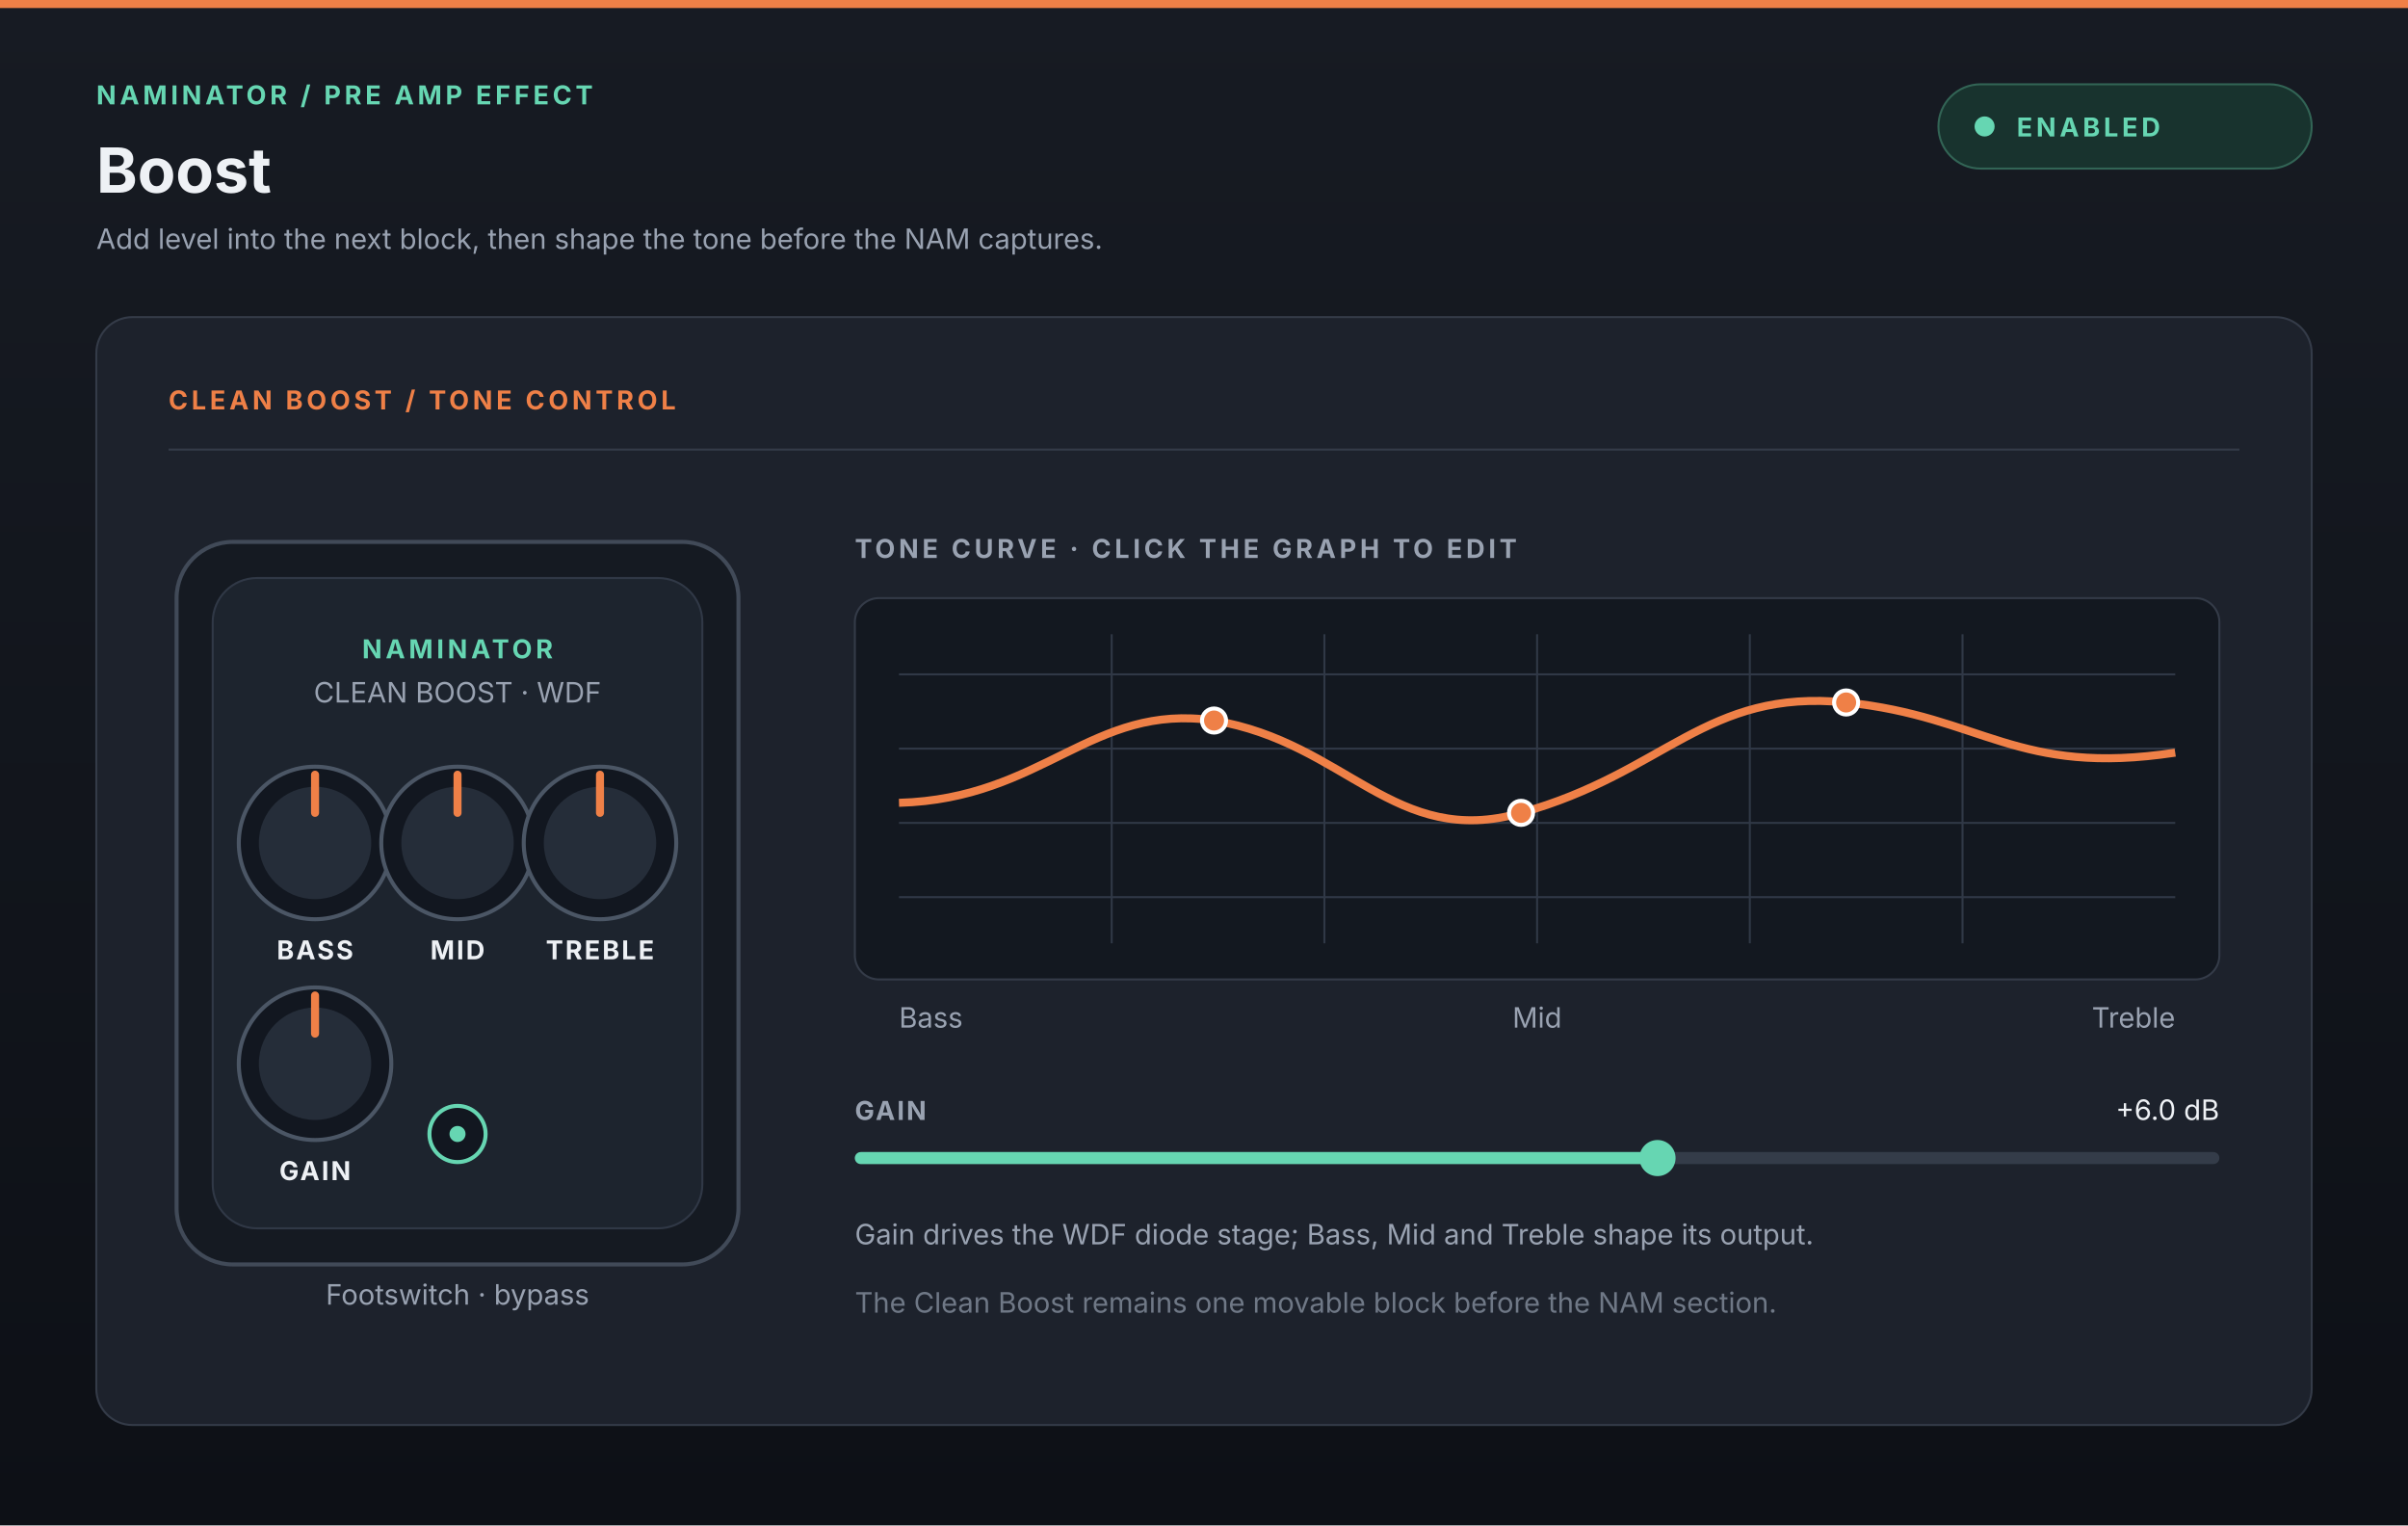
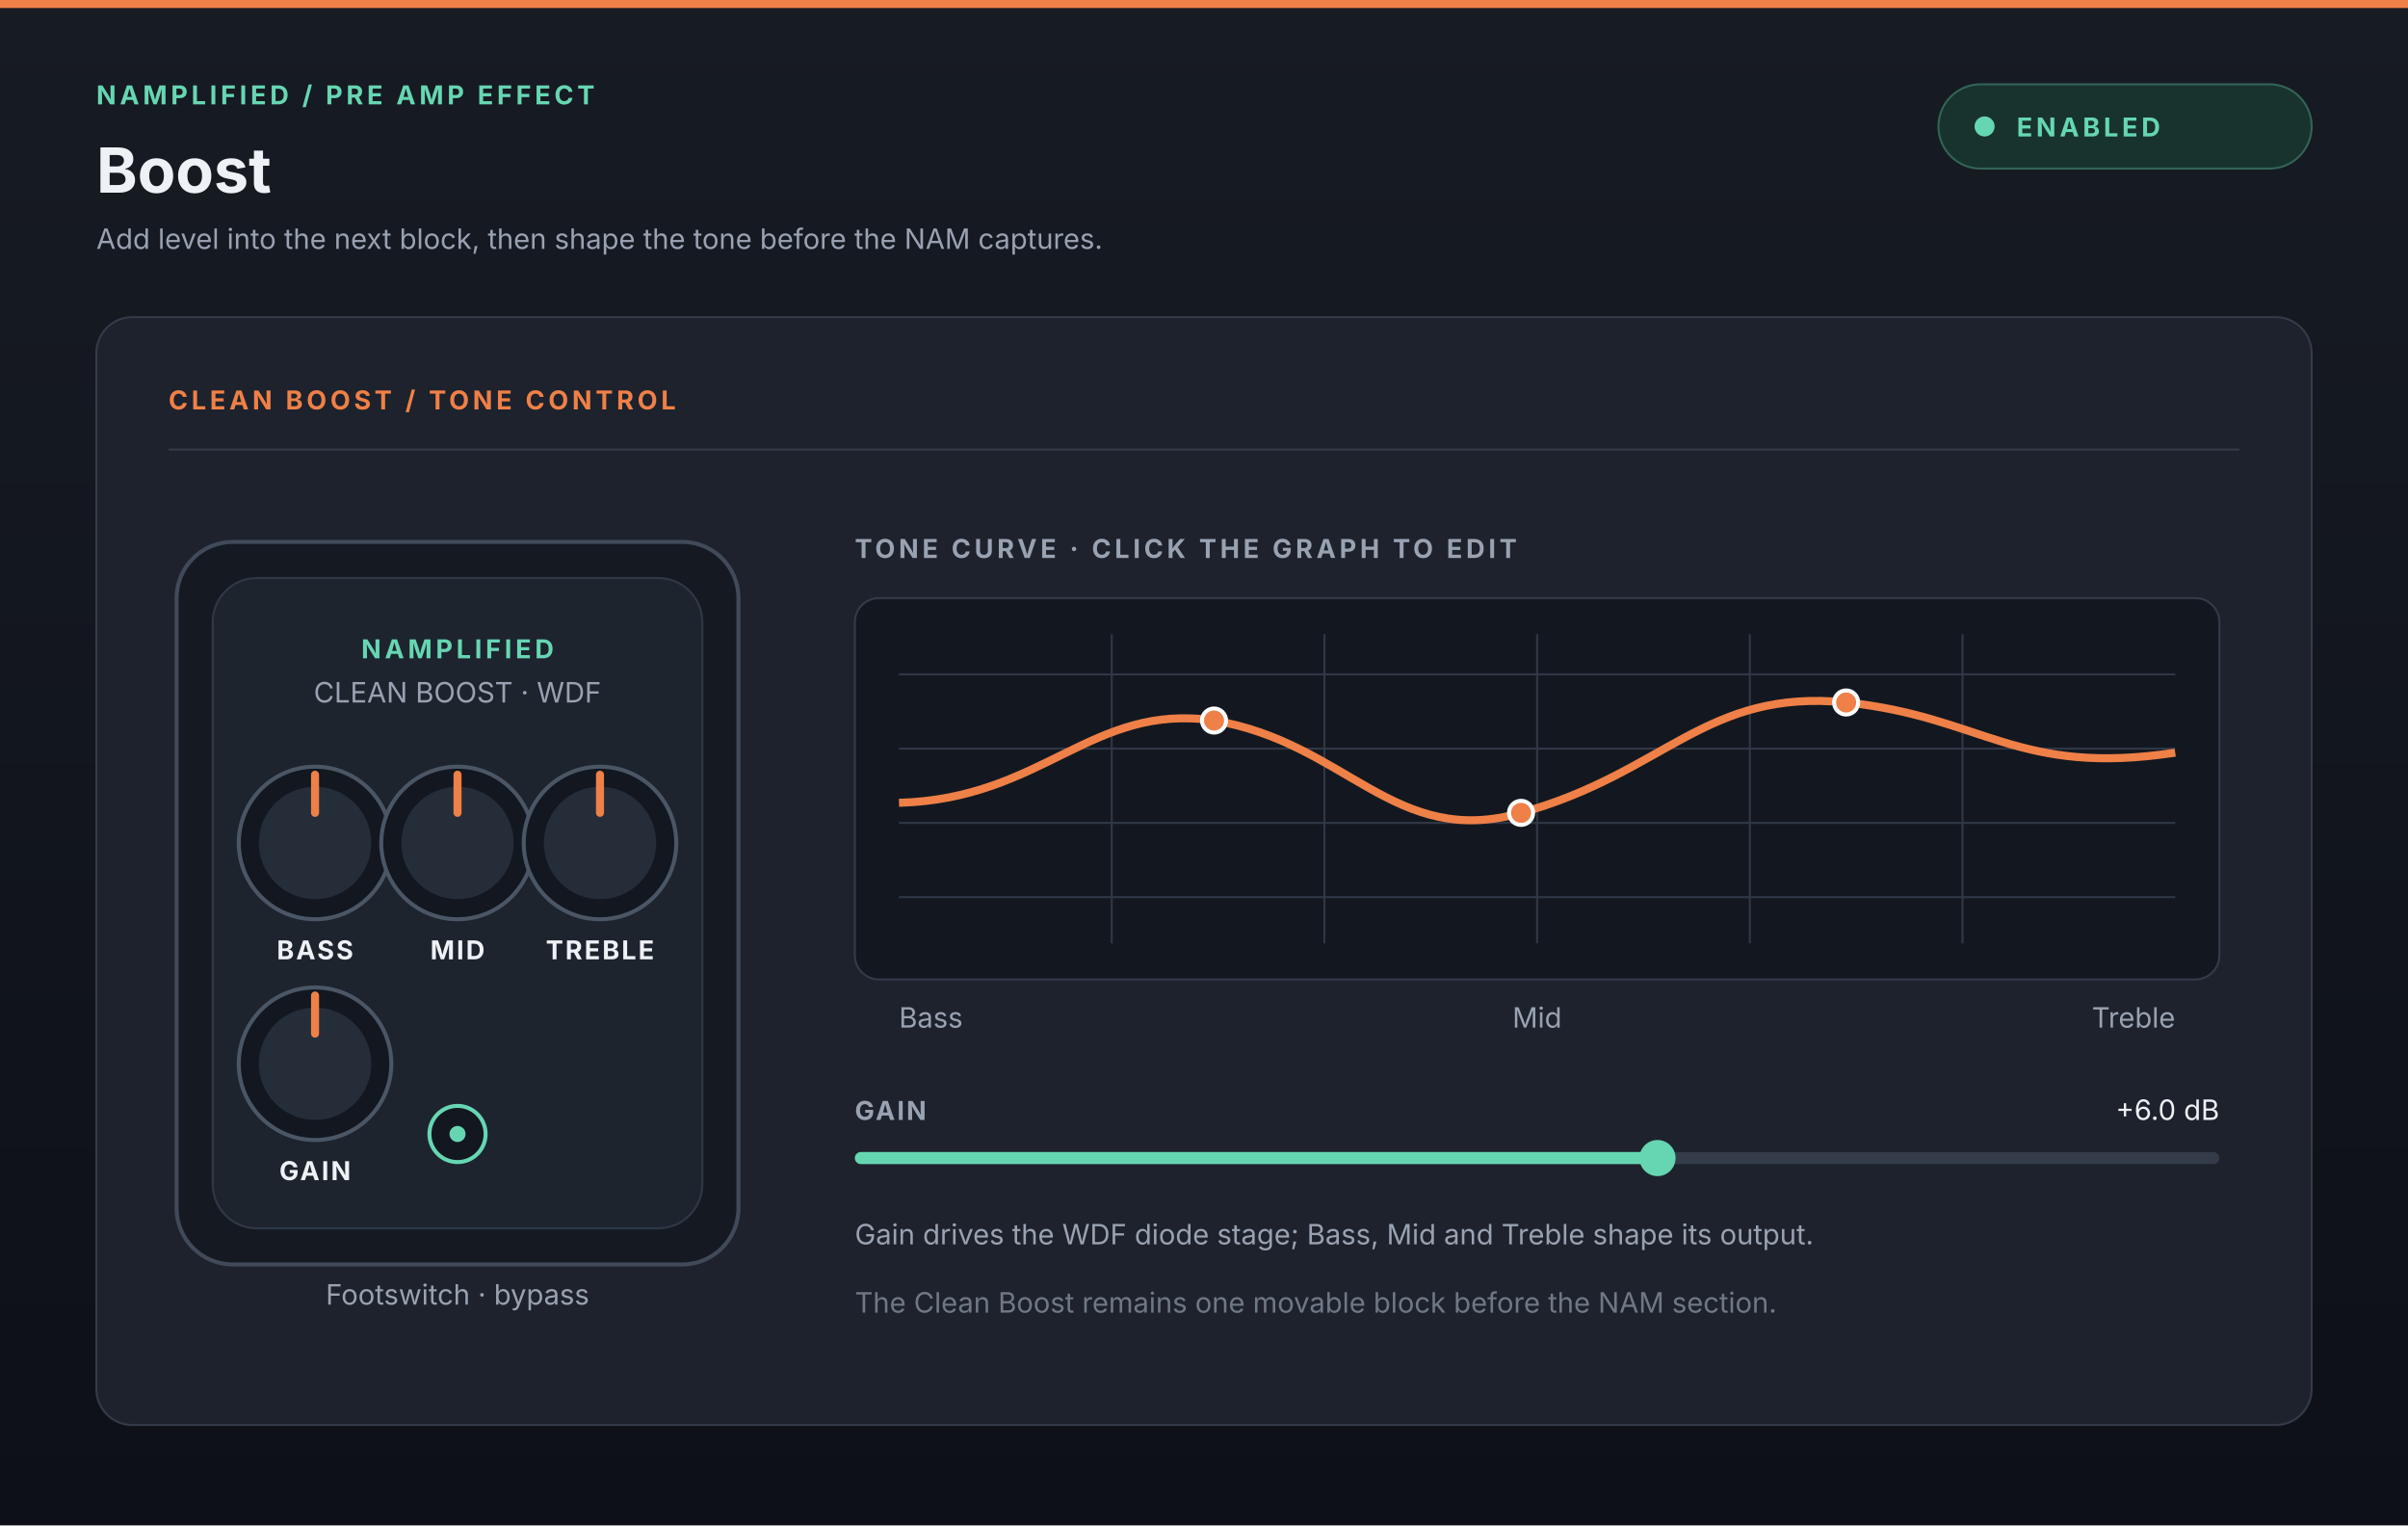
<svg xmlns="http://www.w3.org/2000/svg" width="1200" height="760" viewBox="0 0 1200 760">
  <defs>
    <linearGradient id="bg" x2="0" y2="1">
      <stop stop-color="#171b23" />
      <stop offset="1" stop-color="#0d1016" />
    </linearGradient>
    <style>
      text{font-family:"Space Grotesk",Inter,-apple-system,BlinkMacSystemFont,"Segoe UI",sans-serif;fill:#eef1f5}
      .muted{fill:#99a2b1}.dim{fill:#6f7886}.accent{fill:#ef8047}.green{fill:#66d6b2}
      .eyebrow{font-size:13px;font-weight:700;letter-spacing:1.8px}.title{font-size:31px;font-weight:700}.small{font-size:14px}.body{font-size:18px}.label{font-size:13px;font-weight:650;letter-spacing:1px}
      .panel{fill:#1d222c;stroke:#343b48;stroke-width:1}.inner{fill:#131820;stroke:#343b48;stroke-width:1}
    </style>
  </defs>
  <rect width="1200" height="760" fill="url(#bg)" />
  <rect width="1200" height="4" fill="#ef8047" />
-   <text x="48" y="52" class="eyebrow green">NAMINATOR  /  PRE AMP EFFECT</text>
+   <text x="48" y="52" class="eyebrow green">NAMPLIFIED  /  PRE AMP EFFECT</text>
  <text x="48" y="96" class="title">Boost</text>
  <text x="48" y="124" class="small muted">Add level into the next block, then shape the tone before the NAM captures.</text>
  <rect x="966" y="42" width="186" height="42" rx="21" fill="#18332e" stroke="#326455" />
  <circle cx="989" cy="63" r="5" class="green" />
  <text x="1005" y="68" class="eyebrow green">ENABLED</text>
  <rect x="48" y="158" width="1104" height="552" rx="18" class="panel" />
  <text x="84" y="204" class="eyebrow accent">CLEAN BOOST / TONE CONTROL</text>
  <line x1="84" y1="224" x2="1116" y2="224" stroke="#343b48" />
  <rect x="88" y="270" width="280" height="360" rx="28" fill="#151a22" stroke="#414a58" stroke-width="2" />
  <rect x="106" y="288" width="244" height="324" rx="22" fill="#1d242e" stroke="#303846" />
-   <text x="228" y="328" text-anchor="middle" class="eyebrow green">NAMINATOR</text>
+   <text x="228" y="328" text-anchor="middle" class="eyebrow green">NAMPLIFIED</text>
  <text x="228" y="350" text-anchor="middle" class="small muted">CLEAN BOOST · WDF</text>
  <g fill="#121720" stroke="#4b5665" stroke-width="2">
    <circle cx="157" cy="420" r="38" />
    <circle cx="228" cy="420" r="38" />
    <circle cx="299" cy="420" r="38" />
    <circle cx="157" cy="530" r="38" />
  </g>
  <g fill="#252d39">
    <circle cx="157" cy="420" r="28" />
    <circle cx="228" cy="420" r="28" />
    <circle cx="299" cy="420" r="28" />
    <circle cx="157" cy="530" r="28" />
  </g>
  <g stroke="#ef8047" stroke-width="4" stroke-linecap="round">
    <path d="M157 386V405" />
    <path d="M228 386V405" />
    <path d="M299 386V405" />
    <path d="M157 496V515" />
  </g>
  <g text-anchor="middle" class="label muted">
    <text x="157" y="478">BASS</text>
    <text x="228" y="478">MID</text>
    <text x="299" y="478">TREBLE</text>
    <text x="157" y="588">GAIN</text>
  </g>
  <circle cx="228" cy="565" r="14" fill="#121720" stroke="#66d6b2" stroke-width="2" />
  <circle cx="228" cy="565" r="4" class="green" />
  <text x="228" y="650" text-anchor="middle" class="small muted">Footswitch · bypass</text>
  <text x="426" y="278" class="eyebrow muted">TONE CURVE  ·  CLICK THE GRAPH TO EDIT</text>
  <rect x="426" y="298" width="680" height="190" rx="12" class="inner" />
  <g stroke="#303846" stroke-width="1">
    <path d="M448 336H1084M448 373H1084M448 410H1084M448 447H1084" />
    <path d="M554 316V470M660 316V470M766 316V470M872 316V470M978 316V470" />
  </g>
  <path d="M448 400 C520 398 544 350 605 359 C671 370 695 423 758 405 C830 385 850 343 920 350 C988 357 1005 387 1084 375" fill="none" stroke="#ef8047" stroke-width="4" />
  <circle cx="605" cy="359" r="6" fill="#ef8047" stroke="#fff" stroke-width="2" />
  <circle cx="758" cy="405" r="6" fill="#ef8047" stroke="#fff" stroke-width="2" />
  <circle cx="920" cy="350" r="6" fill="#ef8047" stroke="#fff" stroke-width="2" />
  <text x="448" y="512" class="small muted">Bass</text>
  <text x="766" y="512" text-anchor="middle" class="small muted">Mid</text>
  <text x="1084" y="512" text-anchor="end" class="small muted">Treble</text>
  <text x="426" y="558" class="label muted">GAIN</text>
  <text x="1106" y="558" text-anchor="end" class="small">+6.0 dB</text>
  <rect x="426" y="574" width="680" height="6" rx="3" fill="#343c49" />
  <rect x="426" y="574" width="400" height="6" rx="3" class="green" />
  <circle cx="826" cy="577" r="9" class="green" />
  <text x="426" y="620" class="small muted">Gain drives the WDF diode stage; Bass, Mid and Treble shape its output.</text>
  <text x="426" y="654" class="small dim">The Clean Boost remains one movable block before the NAM section.</text>
</svg>
